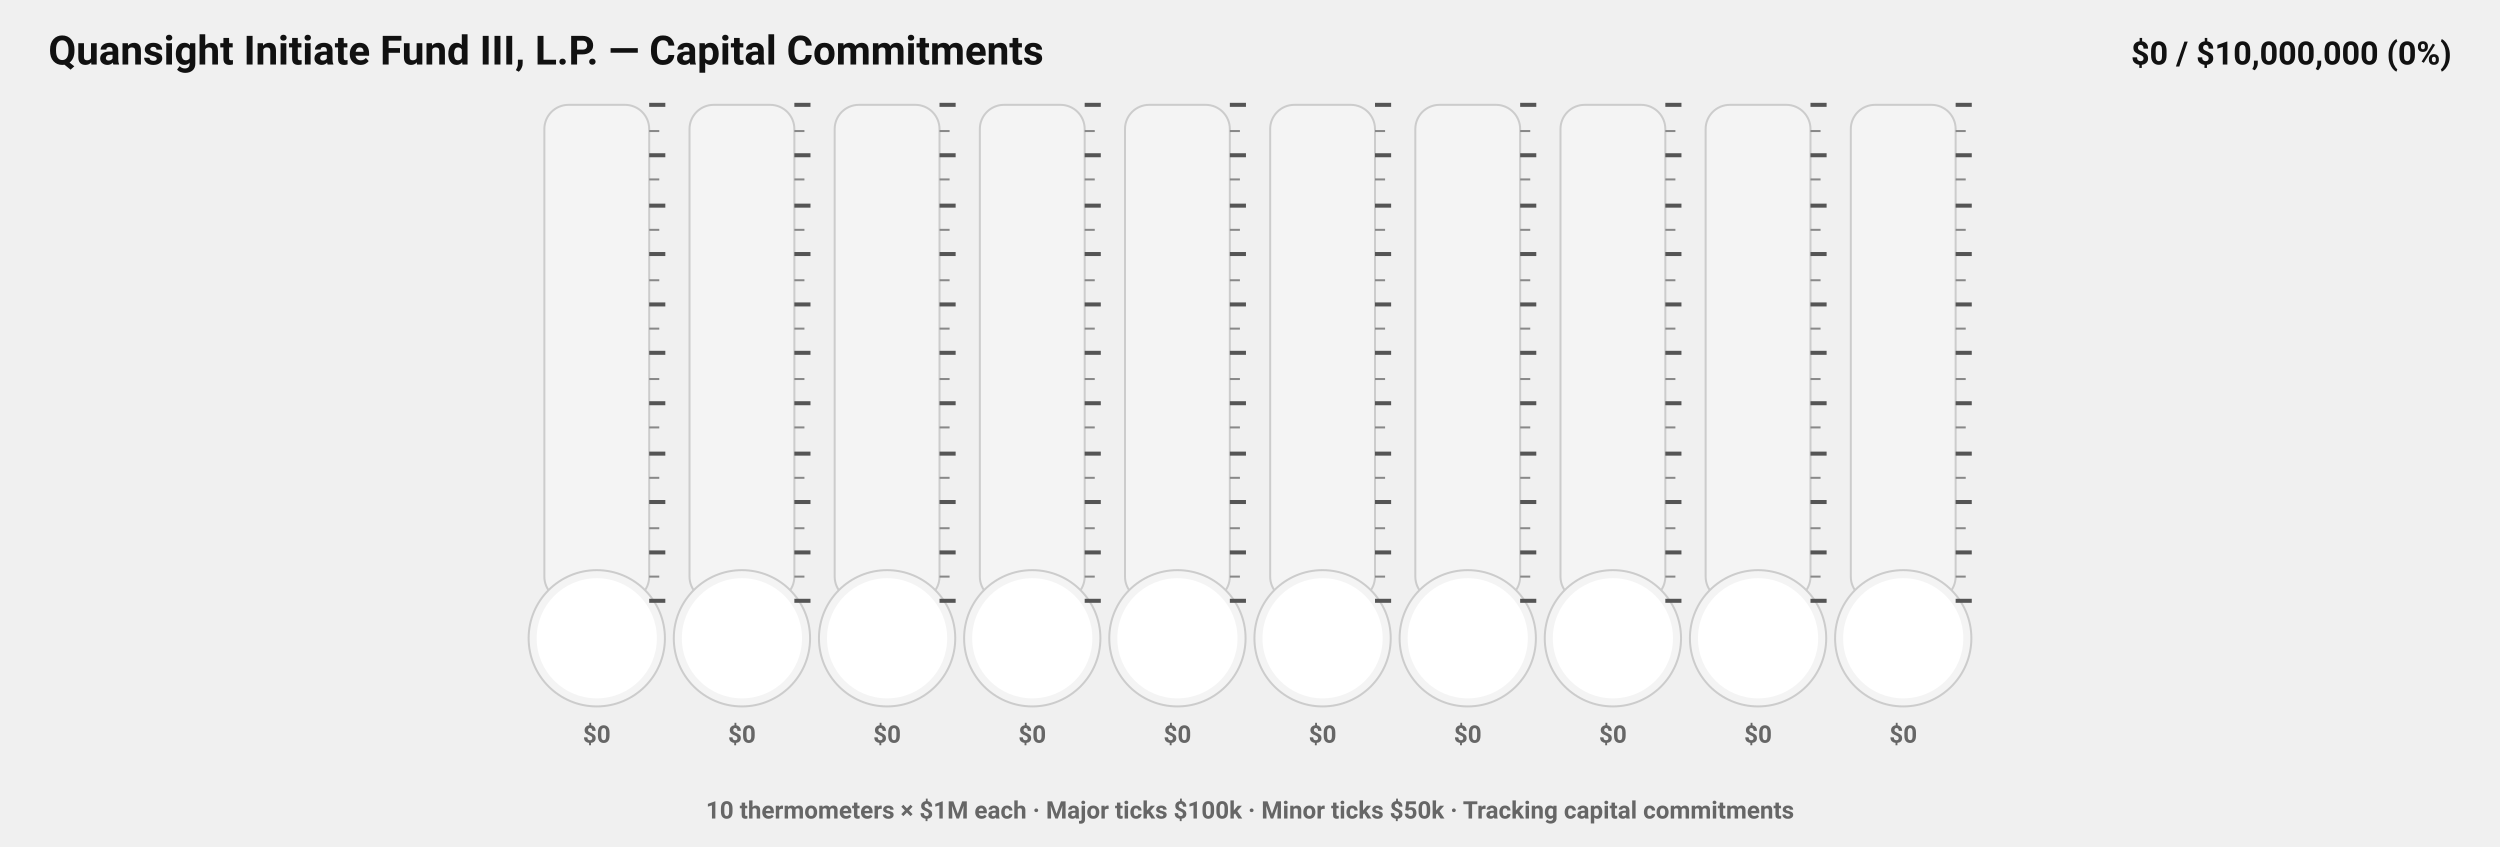
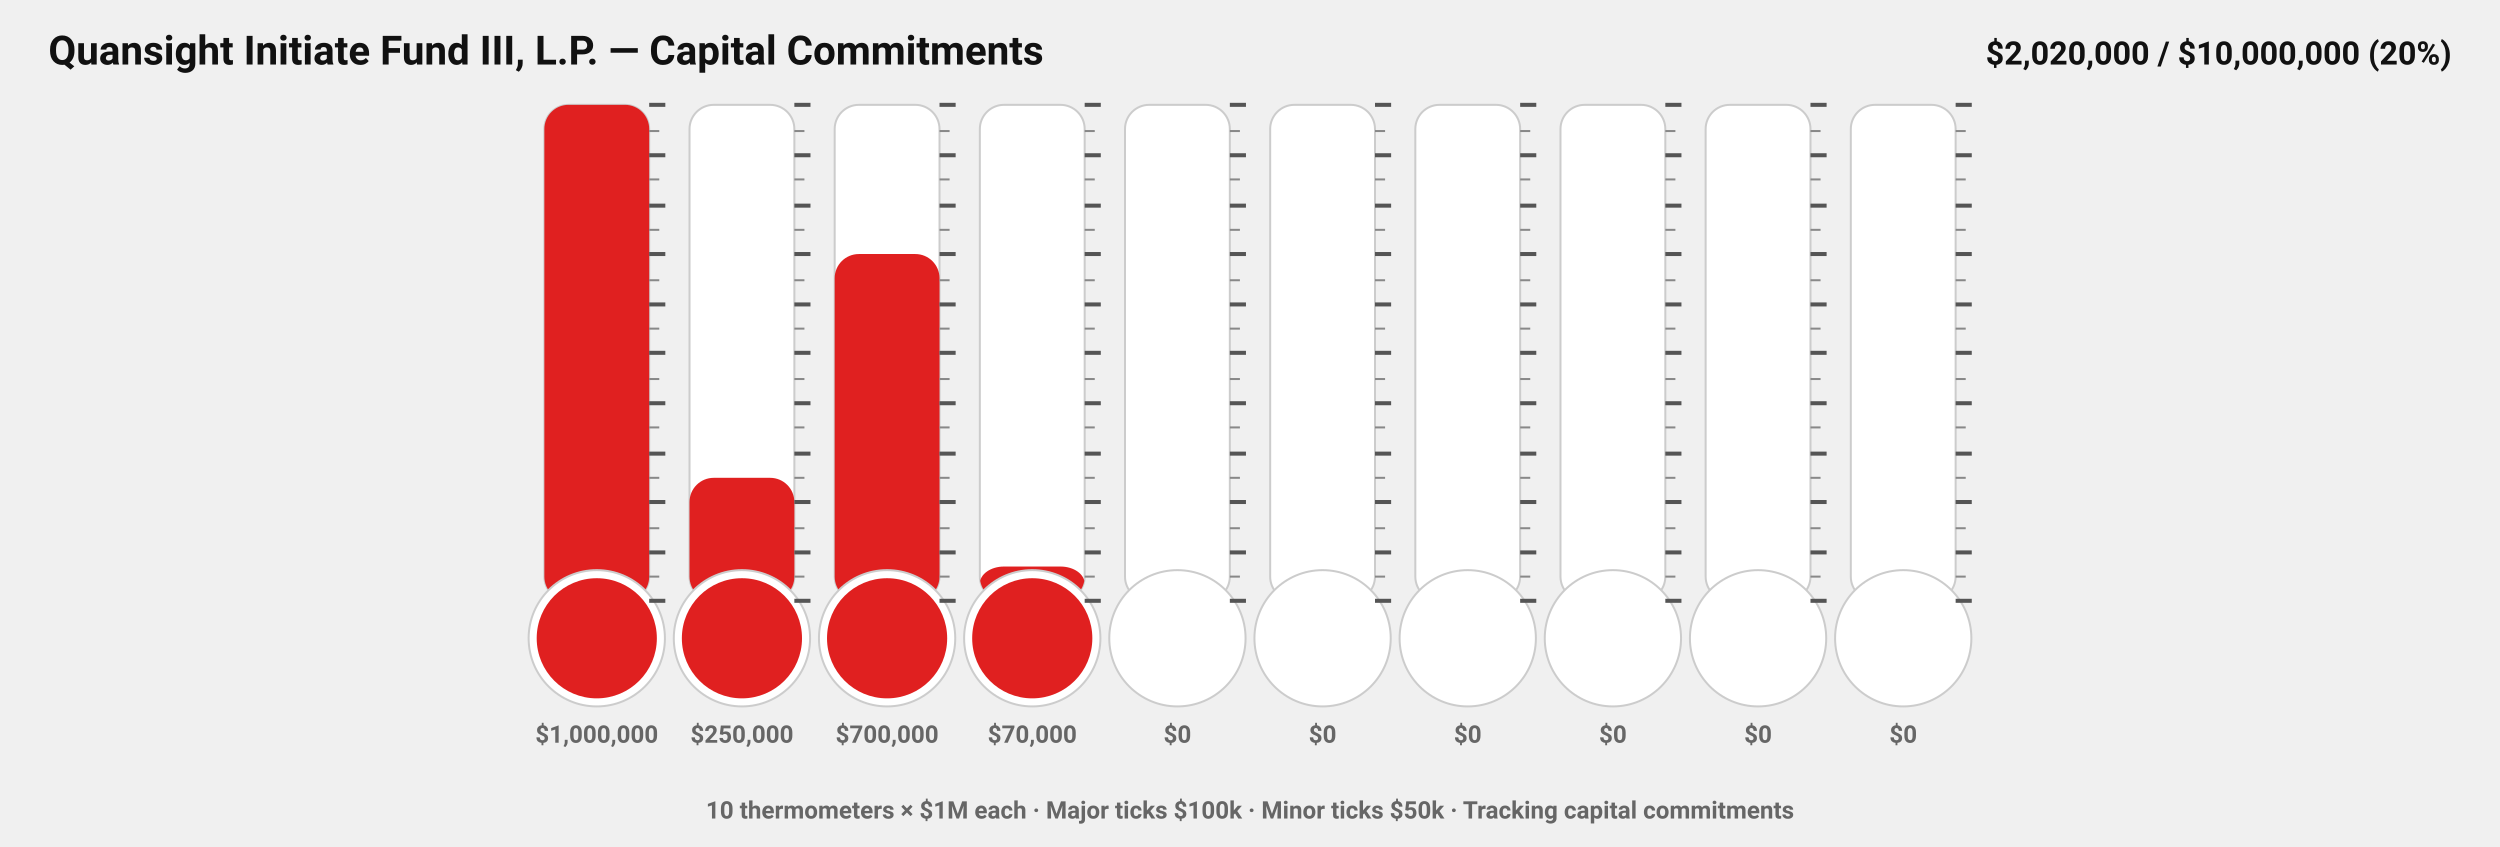
<svg xmlns="http://www.w3.org/2000/svg" width="1240" height="420" viewBox="0 0 1240 420">\n<defs>
-     <style>.title{font:700 20px system-ui,-apple-system,Segoe UI,Roboto,sans-serif;fill:#111}.label{font:600 13px system-ui,-apple-system,Segoe UI,Roboto,sans-serif;fill:#222}.value{font:700 16px system-ui,-apple-system,Segoe UI,Roboto,sans-serif;fill:#111}.tickMajor{stroke:#555}.tickMinor{stroke:#888}.tube{fill:#f4f4f4;stroke:#ccc}.segLbl{font:600 12px system-ui,-apple-system,Segoe UI,Roboto,sans-serif;fill:#666}</style>
-   </defs>\n<text x="24" y="32" class="title">Quansight Initiate Fund III, L.P. — Capital Commitments</text>\n<text x="1216" y="32" class="value" text-anchor="end">$0 / $10,000,000 (0%)</text>\n<rect x="270" y="52" rx="12" ry="12" width="52" height="246" class="tube" />\n<clipPath id="clipFill0">
-     <rect x="270" y="298" width="52" height="0" rx="12" ry="12" />
-   </clipPath>\n<rect x="270" y="52" rx="12" ry="12" width="52" height="246" fill="#e02020" clip-path="url(#clipFill0)" />\n<circle cx="296.0" cy="316.59" r="33.8" class="tube" />\n<circle cx="296.0" cy="316.59" r="29.8" fill="#ffffff" />\n<line x1="322" y1="298" x2="330" y2="298" class="tickMajor" stroke-width="2" />\n<line x1="322" y1="274" x2="330" y2="274" class="tickMajor" stroke-width="2" />\n<line x1="322" y1="249" x2="330" y2="249" class="tickMajor" stroke-width="2" />\n<line x1="322" y1="225" x2="330" y2="225" class="tickMajor" stroke-width="2" />\n<line x1="322" y1="200" x2="330" y2="200" class="tickMajor" stroke-width="2" />\n<line x1="322" y1="175" x2="330" y2="175" class="tickMajor" stroke-width="2" />\n<line x1="322" y1="151" x2="330" y2="151" class="tickMajor" stroke-width="2" />\n<line x1="322" y1="126" x2="330" y2="126" class="tickMajor" stroke-width="2" />\n<line x1="322" y1="102" x2="330" y2="102" class="tickMajor" stroke-width="2" />\n<line x1="322" y1="77" x2="330" y2="77" class="tickMajor" stroke-width="2" />\n<line x1="322" y1="52" x2="330" y2="52" class="tickMajor" stroke-width="2" />\n<line x1="322" y1="286" x2="327" y2="286" class="tickMinor" stroke-width="1" />\n<line x1="322" y1="262" x2="327" y2="262" class="tickMinor" stroke-width="1" />\n<line x1="322" y1="237" x2="327" y2="237" class="tickMinor" stroke-width="1" />\n<line x1="322" y1="212" x2="327" y2="212" class="tickMinor" stroke-width="1" />\n<line x1="322" y1="188" x2="327" y2="188" class="tickMinor" stroke-width="1" />\n<line x1="322" y1="163" x2="327" y2="163" class="tickMinor" stroke-width="1" />\n<line x1="322" y1="139" x2="327" y2="139" class="tickMinor" stroke-width="1" />\n<line x1="322" y1="114" x2="327" y2="114" class="tickMinor" stroke-width="1" />\n<line x1="322" y1="89" x2="327" y2="89" class="tickMinor" stroke-width="1" />\n<line x1="322" y1="65" x2="327" y2="65" class="tickMinor" stroke-width="1" />\n<text x="296.0" y="368.39" class="segLbl" text-anchor="middle">$0</text>\n<rect x="342" y="52" rx="12" ry="12" width="52" height="246" class="tube" />\n<clipPath id="clipFill1">
-     <rect x="342" y="298" width="52" height="0" rx="12" ry="12" />
-   </clipPath>\n<rect x="342" y="52" rx="12" ry="12" width="52" height="246" fill="#e02020" clip-path="url(#clipFill1)" />\n<circle cx="368.0" cy="316.59" r="33.8" class="tube" />\n<circle cx="368.0" cy="316.59" r="29.8" fill="#ffffff" />\n<line x1="394" y1="298" x2="402" y2="298" class="tickMajor" stroke-width="2" />\n<line x1="394" y1="274" x2="402" y2="274" class="tickMajor" stroke-width="2" />\n<line x1="394" y1="249" x2="402" y2="249" class="tickMajor" stroke-width="2" />\n<line x1="394" y1="225" x2="402" y2="225" class="tickMajor" stroke-width="2" />\n<line x1="394" y1="200" x2="402" y2="200" class="tickMajor" stroke-width="2" />\n<line x1="394" y1="175" x2="402" y2="175" class="tickMajor" stroke-width="2" />\n<line x1="394" y1="151" x2="402" y2="151" class="tickMajor" stroke-width="2" />\n<line x1="394" y1="126" x2="402" y2="126" class="tickMajor" stroke-width="2" />\n<line x1="394" y1="102" x2="402" y2="102" class="tickMajor" stroke-width="2" />\n<line x1="394" y1="77" x2="402" y2="77" class="tickMajor" stroke-width="2" />\n<line x1="394" y1="52" x2="402" y2="52" class="tickMajor" stroke-width="2" />\n<line x1="394" y1="286" x2="399" y2="286" class="tickMinor" stroke-width="1" />\n<line x1="394" y1="262" x2="399" y2="262" class="tickMinor" stroke-width="1" />\n<line x1="394" y1="237" x2="399" y2="237" class="tickMinor" stroke-width="1" />\n<line x1="394" y1="212" x2="399" y2="212" class="tickMinor" stroke-width="1" />\n<line x1="394" y1="188" x2="399" y2="188" class="tickMinor" stroke-width="1" />\n<line x1="394" y1="163" x2="399" y2="163" class="tickMinor" stroke-width="1" />\n<line x1="394" y1="139" x2="399" y2="139" class="tickMinor" stroke-width="1" />\n<line x1="394" y1="114" x2="399" y2="114" class="tickMinor" stroke-width="1" />\n<line x1="394" y1="89" x2="399" y2="89" class="tickMinor" stroke-width="1" />\n<line x1="394" y1="65" x2="399" y2="65" class="tickMinor" stroke-width="1" />\n<text x="368.0" y="368.39" class="segLbl" text-anchor="middle">$0</text>\n<rect x="414" y="52" rx="12" ry="12" width="52" height="246" class="tube" />\n<clipPath id="clipFill2">
-     <rect x="414" y="298" width="52" height="0" rx="12" ry="12" />
-   </clipPath>\n<rect x="414" y="52" rx="12" ry="12" width="52" height="246" fill="#e02020" clip-path="url(#clipFill2)" />\n<circle cx="440.0" cy="316.59" r="33.8" class="tube" />\n<circle cx="440.0" cy="316.59" r="29.8" fill="#ffffff" />\n<line x1="466" y1="298" x2="474" y2="298" class="tickMajor" stroke-width="2" />\n<line x1="466" y1="274" x2="474" y2="274" class="tickMajor" stroke-width="2" />\n<line x1="466" y1="249" x2="474" y2="249" class="tickMajor" stroke-width="2" />\n<line x1="466" y1="225" x2="474" y2="225" class="tickMajor" stroke-width="2" />\n<line x1="466" y1="200" x2="474" y2="200" class="tickMajor" stroke-width="2" />\n<line x1="466" y1="175" x2="474" y2="175" class="tickMajor" stroke-width="2" />\n<line x1="466" y1="151" x2="474" y2="151" class="tickMajor" stroke-width="2" />\n<line x1="466" y1="126" x2="474" y2="126" class="tickMajor" stroke-width="2" />\n<line x1="466" y1="102" x2="474" y2="102" class="tickMajor" stroke-width="2" />\n<line x1="466" y1="77" x2="474" y2="77" class="tickMajor" stroke-width="2" />\n<line x1="466" y1="52" x2="474" y2="52" class="tickMajor" stroke-width="2" />\n<line x1="466" y1="286" x2="471" y2="286" class="tickMinor" stroke-width="1" />\n<line x1="466" y1="262" x2="471" y2="262" class="tickMinor" stroke-width="1" />\n<line x1="466" y1="237" x2="471" y2="237" class="tickMinor" stroke-width="1" />\n<line x1="466" y1="212" x2="471" y2="212" class="tickMinor" stroke-width="1" />\n<line x1="466" y1="188" x2="471" y2="188" class="tickMinor" stroke-width="1" />\n<line x1="466" y1="163" x2="471" y2="163" class="tickMinor" stroke-width="1" />\n<line x1="466" y1="139" x2="471" y2="139" class="tickMinor" stroke-width="1" />\n<line x1="466" y1="114" x2="471" y2="114" class="tickMinor" stroke-width="1" />\n<line x1="466" y1="89" x2="471" y2="89" class="tickMinor" stroke-width="1" />\n<line x1="466" y1="65" x2="471" y2="65" class="tickMinor" stroke-width="1" />\n<text x="440.0" y="368.39" class="segLbl" text-anchor="middle">$0</text>\n<rect x="486" y="52" rx="12" ry="12" width="52" height="246" class="tube" />\n<clipPath id="clipFill3">
-     <rect x="486" y="298" width="52" height="0" rx="12" ry="12" />
-   </clipPath>\n<rect x="486" y="52" rx="12" ry="12" width="52" height="246" fill="#e02020" clip-path="url(#clipFill3)" />\n<circle cx="512.0" cy="316.59" r="33.8" class="tube" />\n<circle cx="512.0" cy="316.59" r="29.8" fill="#ffffff" />\n<line x1="538" y1="298" x2="546" y2="298" class="tickMajor" stroke-width="2" />\n<line x1="538" y1="274" x2="546" y2="274" class="tickMajor" stroke-width="2" />\n<line x1="538" y1="249" x2="546" y2="249" class="tickMajor" stroke-width="2" />\n<line x1="538" y1="225" x2="546" y2="225" class="tickMajor" stroke-width="2" />\n<line x1="538" y1="200" x2="546" y2="200" class="tickMajor" stroke-width="2" />\n<line x1="538" y1="175" x2="546" y2="175" class="tickMajor" stroke-width="2" />\n<line x1="538" y1="151" x2="546" y2="151" class="tickMajor" stroke-width="2" />\n<line x1="538" y1="126" x2="546" y2="126" class="tickMajor" stroke-width="2" />\n<line x1="538" y1="102" x2="546" y2="102" class="tickMajor" stroke-width="2" />\n<line x1="538" y1="77" x2="546" y2="77" class="tickMajor" stroke-width="2" />\n<line x1="538" y1="52" x2="546" y2="52" class="tickMajor" stroke-width="2" />\n<line x1="538" y1="286" x2="543" y2="286" class="tickMinor" stroke-width="1" />\n<line x1="538" y1="262" x2="543" y2="262" class="tickMinor" stroke-width="1" />\n<line x1="538" y1="237" x2="543" y2="237" class="tickMinor" stroke-width="1" />\n<line x1="538" y1="212" x2="543" y2="212" class="tickMinor" stroke-width="1" />\n<line x1="538" y1="188" x2="543" y2="188" class="tickMinor" stroke-width="1" />\n<line x1="538" y1="163" x2="543" y2="163" class="tickMinor" stroke-width="1" />\n<line x1="538" y1="139" x2="543" y2="139" class="tickMinor" stroke-width="1" />\n<line x1="538" y1="114" x2="543" y2="114" class="tickMinor" stroke-width="1" />\n<line x1="538" y1="89" x2="543" y2="89" class="tickMinor" stroke-width="1" />\n<line x1="538" y1="65" x2="543" y2="65" class="tickMinor" stroke-width="1" />\n<text x="512.0" y="368.39" class="segLbl" text-anchor="middle">$0</text>\n<rect x="558" y="52" rx="12" ry="12" width="52" height="246" class="tube" />\n<clipPath id="clipFill4">
+     <style>.title{font:700 20px system-ui,-apple-system,Segoe UI,Roboto,sans-serif;fill:#111}.label{font:600 13px system-ui,-apple-system,Segoe UI,Roboto,sans-serif;fill:#222}.value{font:700 16px system-ui,-apple-system,Segoe UI,Roboto,sans-serif;fill:#111}.tickMajor{stroke:#555}.tickMinor{stroke:#888}.tube{fill:#ffffff;stroke:#ccc}.segLbl{font:600 12px system-ui,-apple-system,Segoe UI,Roboto,sans-serif;fill:#666}</style>
+   </defs>\n<text x="24" y="32" class="title">Quansight Initiate Fund III, L.P. — Capital Commitments</text>\n<text x="1216" y="32" class="value" text-anchor="end">$2,020,000 / $10,000,000 (20%)</text>\n<rect x="270" y="52" rx="12" ry="12" width="52" height="246" class="tube" />\n<clipPath id="clipFill0">
+     <rect x="270" y="52" width="52" height="246" rx="12" ry="12" />
+   </clipPath>\n<rect x="270" y="52" rx="12" ry="12" width="52" height="246" fill="#e02020" clip-path="url(#clipFill0)" />\n<circle cx="296.0" cy="316.59" r="33.8" class="tube" />\n<circle cx="296.0" cy="316.59" r="29.8" fill="#e02020" />\n<line x1="322" y1="298" x2="330" y2="298" class="tickMajor" stroke-width="2" />\n<line x1="322" y1="274" x2="330" y2="274" class="tickMajor" stroke-width="2" />\n<line x1="322" y1="249" x2="330" y2="249" class="tickMajor" stroke-width="2" />\n<line x1="322" y1="225" x2="330" y2="225" class="tickMajor" stroke-width="2" />\n<line x1="322" y1="200" x2="330" y2="200" class="tickMajor" stroke-width="2" />\n<line x1="322" y1="175" x2="330" y2="175" class="tickMajor" stroke-width="2" />\n<line x1="322" y1="151" x2="330" y2="151" class="tickMajor" stroke-width="2" />\n<line x1="322" y1="126" x2="330" y2="126" class="tickMajor" stroke-width="2" />\n<line x1="322" y1="102" x2="330" y2="102" class="tickMajor" stroke-width="2" />\n<line x1="322" y1="77" x2="330" y2="77" class="tickMajor" stroke-width="2" />\n<line x1="322" y1="52" x2="330" y2="52" class="tickMajor" stroke-width="2" />\n<line x1="322" y1="286" x2="327" y2="286" class="tickMinor" stroke-width="1" />\n<line x1="322" y1="262" x2="327" y2="262" class="tickMinor" stroke-width="1" />\n<line x1="322" y1="237" x2="327" y2="237" class="tickMinor" stroke-width="1" />\n<line x1="322" y1="212" x2="327" y2="212" class="tickMinor" stroke-width="1" />\n<line x1="322" y1="188" x2="327" y2="188" class="tickMinor" stroke-width="1" />\n<line x1="322" y1="163" x2="327" y2="163" class="tickMinor" stroke-width="1" />\n<line x1="322" y1="139" x2="327" y2="139" class="tickMinor" stroke-width="1" />\n<line x1="322" y1="114" x2="327" y2="114" class="tickMinor" stroke-width="1" />\n<line x1="322" y1="89" x2="327" y2="89" class="tickMinor" stroke-width="1" />\n<line x1="322" y1="65" x2="327" y2="65" class="tickMinor" stroke-width="1" />\n<text x="296.0" y="368.39" class="segLbl" text-anchor="middle">$1,000,000</text>\n<rect x="342" y="52" rx="12" ry="12" width="52" height="246" class="tube" />\n<clipPath id="clipFill1">
+     <rect x="342" y="237" width="52" height="61" rx="12" ry="12" />
+   </clipPath>\n<rect x="342" y="52" rx="12" ry="12" width="52" height="246" fill="#e02020" clip-path="url(#clipFill1)" />\n<circle cx="368.0" cy="316.59" r="33.8" class="tube" />\n<circle cx="368.0" cy="316.59" r="29.8" fill="#e02020" />\n<line x1="394" y1="298" x2="402" y2="298" class="tickMajor" stroke-width="2" />\n<line x1="394" y1="274" x2="402" y2="274" class="tickMajor" stroke-width="2" />\n<line x1="394" y1="249" x2="402" y2="249" class="tickMajor" stroke-width="2" />\n<line x1="394" y1="225" x2="402" y2="225" class="tickMajor" stroke-width="2" />\n<line x1="394" y1="200" x2="402" y2="200" class="tickMajor" stroke-width="2" />\n<line x1="394" y1="175" x2="402" y2="175" class="tickMajor" stroke-width="2" />\n<line x1="394" y1="151" x2="402" y2="151" class="tickMajor" stroke-width="2" />\n<line x1="394" y1="126" x2="402" y2="126" class="tickMajor" stroke-width="2" />\n<line x1="394" y1="102" x2="402" y2="102" class="tickMajor" stroke-width="2" />\n<line x1="394" y1="77" x2="402" y2="77" class="tickMajor" stroke-width="2" />\n<line x1="394" y1="52" x2="402" y2="52" class="tickMajor" stroke-width="2" />\n<line x1="394" y1="286" x2="399" y2="286" class="tickMinor" stroke-width="1" />\n<line x1="394" y1="262" x2="399" y2="262" class="tickMinor" stroke-width="1" />\n<line x1="394" y1="237" x2="399" y2="237" class="tickMinor" stroke-width="1" />\n<line x1="394" y1="212" x2="399" y2="212" class="tickMinor" stroke-width="1" />\n<line x1="394" y1="188" x2="399" y2="188" class="tickMinor" stroke-width="1" />\n<line x1="394" y1="163" x2="399" y2="163" class="tickMinor" stroke-width="1" />\n<line x1="394" y1="139" x2="399" y2="139" class="tickMinor" stroke-width="1" />\n<line x1="394" y1="114" x2="399" y2="114" class="tickMinor" stroke-width="1" />\n<line x1="394" y1="89" x2="399" y2="89" class="tickMinor" stroke-width="1" />\n<line x1="394" y1="65" x2="399" y2="65" class="tickMinor" stroke-width="1" />\n<text x="368.0" y="368.39" class="segLbl" text-anchor="middle">$250,000</text>\n<rect x="414" y="52" rx="12" ry="12" width="52" height="246" class="tube" />\n<clipPath id="clipFill2">
+     <rect x="414" y="126" width="52" height="172" rx="12" ry="12" />
+   </clipPath>\n<rect x="414" y="52" rx="12" ry="12" width="52" height="246" fill="#e02020" clip-path="url(#clipFill2)" />\n<circle cx="440.0" cy="316.59" r="33.8" class="tube" />\n<circle cx="440.0" cy="316.59" r="29.8" fill="#e02020" />\n<line x1="466" y1="298" x2="474" y2="298" class="tickMajor" stroke-width="2" />\n<line x1="466" y1="274" x2="474" y2="274" class="tickMajor" stroke-width="2" />\n<line x1="466" y1="249" x2="474" y2="249" class="tickMajor" stroke-width="2" />\n<line x1="466" y1="225" x2="474" y2="225" class="tickMajor" stroke-width="2" />\n<line x1="466" y1="200" x2="474" y2="200" class="tickMajor" stroke-width="2" />\n<line x1="466" y1="175" x2="474" y2="175" class="tickMajor" stroke-width="2" />\n<line x1="466" y1="151" x2="474" y2="151" class="tickMajor" stroke-width="2" />\n<line x1="466" y1="126" x2="474" y2="126" class="tickMajor" stroke-width="2" />\n<line x1="466" y1="102" x2="474" y2="102" class="tickMajor" stroke-width="2" />\n<line x1="466" y1="77" x2="474" y2="77" class="tickMajor" stroke-width="2" />\n<line x1="466" y1="52" x2="474" y2="52" class="tickMajor" stroke-width="2" />\n<line x1="466" y1="286" x2="471" y2="286" class="tickMinor" stroke-width="1" />\n<line x1="466" y1="262" x2="471" y2="262" class="tickMinor" stroke-width="1" />\n<line x1="466" y1="237" x2="471" y2="237" class="tickMinor" stroke-width="1" />\n<line x1="466" y1="212" x2="471" y2="212" class="tickMinor" stroke-width="1" />\n<line x1="466" y1="188" x2="471" y2="188" class="tickMinor" stroke-width="1" />\n<line x1="466" y1="163" x2="471" y2="163" class="tickMinor" stroke-width="1" />\n<line x1="466" y1="139" x2="471" y2="139" class="tickMinor" stroke-width="1" />\n<line x1="466" y1="114" x2="471" y2="114" class="tickMinor" stroke-width="1" />\n<line x1="466" y1="89" x2="471" y2="89" class="tickMinor" stroke-width="1" />\n<line x1="466" y1="65" x2="471" y2="65" class="tickMinor" stroke-width="1" />\n<text x="440.0" y="368.39" class="segLbl" text-anchor="middle">$700,000</text>\n<rect x="486" y="52" rx="12" ry="12" width="52" height="246" class="tube" />\n<clipPath id="clipFill3">
+     <rect x="486" y="281" width="52" height="17" rx="12" ry="12" />
+   </clipPath>\n<rect x="486" y="52" rx="12" ry="12" width="52" height="246" fill="#e02020" clip-path="url(#clipFill3)" />\n<circle cx="512.0" cy="316.59" r="33.8" class="tube" />\n<circle cx="512.0" cy="316.59" r="29.8" fill="#e02020" />\n<line x1="538" y1="298" x2="546" y2="298" class="tickMajor" stroke-width="2" />\n<line x1="538" y1="274" x2="546" y2="274" class="tickMajor" stroke-width="2" />\n<line x1="538" y1="249" x2="546" y2="249" class="tickMajor" stroke-width="2" />\n<line x1="538" y1="225" x2="546" y2="225" class="tickMajor" stroke-width="2" />\n<line x1="538" y1="200" x2="546" y2="200" class="tickMajor" stroke-width="2" />\n<line x1="538" y1="175" x2="546" y2="175" class="tickMajor" stroke-width="2" />\n<line x1="538" y1="151" x2="546" y2="151" class="tickMajor" stroke-width="2" />\n<line x1="538" y1="126" x2="546" y2="126" class="tickMajor" stroke-width="2" />\n<line x1="538" y1="102" x2="546" y2="102" class="tickMajor" stroke-width="2" />\n<line x1="538" y1="77" x2="546" y2="77" class="tickMajor" stroke-width="2" />\n<line x1="538" y1="52" x2="546" y2="52" class="tickMajor" stroke-width="2" />\n<line x1="538" y1="286" x2="543" y2="286" class="tickMinor" stroke-width="1" />\n<line x1="538" y1="262" x2="543" y2="262" class="tickMinor" stroke-width="1" />\n<line x1="538" y1="237" x2="543" y2="237" class="tickMinor" stroke-width="1" />\n<line x1="538" y1="212" x2="543" y2="212" class="tickMinor" stroke-width="1" />\n<line x1="538" y1="188" x2="543" y2="188" class="tickMinor" stroke-width="1" />\n<line x1="538" y1="163" x2="543" y2="163" class="tickMinor" stroke-width="1" />\n<line x1="538" y1="139" x2="543" y2="139" class="tickMinor" stroke-width="1" />\n<line x1="538" y1="114" x2="543" y2="114" class="tickMinor" stroke-width="1" />\n<line x1="538" y1="89" x2="543" y2="89" class="tickMinor" stroke-width="1" />\n<line x1="538" y1="65" x2="543" y2="65" class="tickMinor" stroke-width="1" />\n<text x="512.0" y="368.39" class="segLbl" text-anchor="middle">$70,000</text>\n<rect x="558" y="52" rx="12" ry="12" width="52" height="246" class="tube" />\n<clipPath id="clipFill4">
    <rect x="558" y="298" width="52" height="0" rx="12" ry="12" />
  </clipPath>\n<rect x="558" y="52" rx="12" ry="12" width="52" height="246" fill="#e02020" clip-path="url(#clipFill4)" />\n<circle cx="584.0" cy="316.59" r="33.8" class="tube" />\n<circle cx="584.0" cy="316.59" r="29.8" fill="#ffffff" />\n<line x1="610" y1="298" x2="618" y2="298" class="tickMajor" stroke-width="2" />\n<line x1="610" y1="274" x2="618" y2="274" class="tickMajor" stroke-width="2" />\n<line x1="610" y1="249" x2="618" y2="249" class="tickMajor" stroke-width="2" />\n<line x1="610" y1="225" x2="618" y2="225" class="tickMajor" stroke-width="2" />\n<line x1="610" y1="200" x2="618" y2="200" class="tickMajor" stroke-width="2" />\n<line x1="610" y1="175" x2="618" y2="175" class="tickMajor" stroke-width="2" />\n<line x1="610" y1="151" x2="618" y2="151" class="tickMajor" stroke-width="2" />\n<line x1="610" y1="126" x2="618" y2="126" class="tickMajor" stroke-width="2" />\n<line x1="610" y1="102" x2="618" y2="102" class="tickMajor" stroke-width="2" />\n<line x1="610" y1="77" x2="618" y2="77" class="tickMajor" stroke-width="2" />\n<line x1="610" y1="52" x2="618" y2="52" class="tickMajor" stroke-width="2" />\n<line x1="610" y1="286" x2="615" y2="286" class="tickMinor" stroke-width="1" />\n<line x1="610" y1="262" x2="615" y2="262" class="tickMinor" stroke-width="1" />\n<line x1="610" y1="237" x2="615" y2="237" class="tickMinor" stroke-width="1" />\n<line x1="610" y1="212" x2="615" y2="212" class="tickMinor" stroke-width="1" />\n<line x1="610" y1="188" x2="615" y2="188" class="tickMinor" stroke-width="1" />\n<line x1="610" y1="163" x2="615" y2="163" class="tickMinor" stroke-width="1" />\n<line x1="610" y1="139" x2="615" y2="139" class="tickMinor" stroke-width="1" />\n<line x1="610" y1="114" x2="615" y2="114" class="tickMinor" stroke-width="1" />\n<line x1="610" y1="89" x2="615" y2="89" class="tickMinor" stroke-width="1" />\n<line x1="610" y1="65" x2="615" y2="65" class="tickMinor" stroke-width="1" />\n<text x="584.0" y="368.39" class="segLbl" text-anchor="middle">$0</text>\n<rect x="630" y="52" rx="12" ry="12" width="52" height="246" class="tube" />\n<clipPath id="clipFill5">
    <rect x="630" y="298" width="52" height="0" rx="12" ry="12" />
  </clipPath>\n<rect x="630" y="52" rx="12" ry="12" width="52" height="246" fill="#e02020" clip-path="url(#clipFill5)" />\n<circle cx="656.0" cy="316.59" r="33.8" class="tube" />\n<circle cx="656.0" cy="316.59" r="29.8" fill="#ffffff" />\n<line x1="682" y1="298" x2="690" y2="298" class="tickMajor" stroke-width="2" />\n<line x1="682" y1="274" x2="690" y2="274" class="tickMajor" stroke-width="2" />\n<line x1="682" y1="249" x2="690" y2="249" class="tickMajor" stroke-width="2" />\n<line x1="682" y1="225" x2="690" y2="225" class="tickMajor" stroke-width="2" />\n<line x1="682" y1="200" x2="690" y2="200" class="tickMajor" stroke-width="2" />\n<line x1="682" y1="175" x2="690" y2="175" class="tickMajor" stroke-width="2" />\n<line x1="682" y1="151" x2="690" y2="151" class="tickMajor" stroke-width="2" />\n<line x1="682" y1="126" x2="690" y2="126" class="tickMajor" stroke-width="2" />\n<line x1="682" y1="102" x2="690" y2="102" class="tickMajor" stroke-width="2" />\n<line x1="682" y1="77" x2="690" y2="77" class="tickMajor" stroke-width="2" />\n<line x1="682" y1="52" x2="690" y2="52" class="tickMajor" stroke-width="2" />\n<line x1="682" y1="286" x2="687" y2="286" class="tickMinor" stroke-width="1" />\n<line x1="682" y1="262" x2="687" y2="262" class="tickMinor" stroke-width="1" />\n<line x1="682" y1="237" x2="687" y2="237" class="tickMinor" stroke-width="1" />\n<line x1="682" y1="212" x2="687" y2="212" class="tickMinor" stroke-width="1" />\n<line x1="682" y1="188" x2="687" y2="188" class="tickMinor" stroke-width="1" />\n<line x1="682" y1="163" x2="687" y2="163" class="tickMinor" stroke-width="1" />\n<line x1="682" y1="139" x2="687" y2="139" class="tickMinor" stroke-width="1" />\n<line x1="682" y1="114" x2="687" y2="114" class="tickMinor" stroke-width="1" />\n<line x1="682" y1="89" x2="687" y2="89" class="tickMinor" stroke-width="1" />\n<line x1="682" y1="65" x2="687" y2="65" class="tickMinor" stroke-width="1" />\n<text x="656.0" y="368.39" class="segLbl" text-anchor="middle">$0</text>\n<rect x="702" y="52" rx="12" ry="12" width="52" height="246" class="tube" />\n<clipPath id="clipFill6">
    <rect x="702" y="298" width="52" height="0" rx="12" ry="12" />
  </clipPath>\n<rect x="702" y="52" rx="12" ry="12" width="52" height="246" fill="#e02020" clip-path="url(#clipFill6)" />\n<circle cx="728.0" cy="316.59" r="33.8" class="tube" />\n<circle cx="728.0" cy="316.59" r="29.8" fill="#ffffff" />\n<line x1="754" y1="298" x2="762" y2="298" class="tickMajor" stroke-width="2" />\n<line x1="754" y1="274" x2="762" y2="274" class="tickMajor" stroke-width="2" />\n<line x1="754" y1="249" x2="762" y2="249" class="tickMajor" stroke-width="2" />\n<line x1="754" y1="225" x2="762" y2="225" class="tickMajor" stroke-width="2" />\n<line x1="754" y1="200" x2="762" y2="200" class="tickMajor" stroke-width="2" />\n<line x1="754" y1="175" x2="762" y2="175" class="tickMajor" stroke-width="2" />\n<line x1="754" y1="151" x2="762" y2="151" class="tickMajor" stroke-width="2" />\n<line x1="754" y1="126" x2="762" y2="126" class="tickMajor" stroke-width="2" />\n<line x1="754" y1="102" x2="762" y2="102" class="tickMajor" stroke-width="2" />\n<line x1="754" y1="77" x2="762" y2="77" class="tickMajor" stroke-width="2" />\n<line x1="754" y1="52" x2="762" y2="52" class="tickMajor" stroke-width="2" />\n<line x1="754" y1="286" x2="759" y2="286" class="tickMinor" stroke-width="1" />\n<line x1="754" y1="262" x2="759" y2="262" class="tickMinor" stroke-width="1" />\n<line x1="754" y1="237" x2="759" y2="237" class="tickMinor" stroke-width="1" />\n<line x1="754" y1="212" x2="759" y2="212" class="tickMinor" stroke-width="1" />\n<line x1="754" y1="188" x2="759" y2="188" class="tickMinor" stroke-width="1" />\n<line x1="754" y1="163" x2="759" y2="163" class="tickMinor" stroke-width="1" />\n<line x1="754" y1="139" x2="759" y2="139" class="tickMinor" stroke-width="1" />\n<line x1="754" y1="114" x2="759" y2="114" class="tickMinor" stroke-width="1" />\n<line x1="754" y1="89" x2="759" y2="89" class="tickMinor" stroke-width="1" />\n<line x1="754" y1="65" x2="759" y2="65" class="tickMinor" stroke-width="1" />\n<text x="728.0" y="368.39" class="segLbl" text-anchor="middle">$0</text>\n<rect x="774" y="52" rx="12" ry="12" width="52" height="246" class="tube" />\n<clipPath id="clipFill7">
    <rect x="774" y="298" width="52" height="0" rx="12" ry="12" />
  </clipPath>\n<rect x="774" y="52" rx="12" ry="12" width="52" height="246" fill="#e02020" clip-path="url(#clipFill7)" />\n<circle cx="800.0" cy="316.59" r="33.8" class="tube" />\n<circle cx="800.0" cy="316.59" r="29.8" fill="#ffffff" />\n<line x1="826" y1="298" x2="834" y2="298" class="tickMajor" stroke-width="2" />\n<line x1="826" y1="274" x2="834" y2="274" class="tickMajor" stroke-width="2" />\n<line x1="826" y1="249" x2="834" y2="249" class="tickMajor" stroke-width="2" />\n<line x1="826" y1="225" x2="834" y2="225" class="tickMajor" stroke-width="2" />\n<line x1="826" y1="200" x2="834" y2="200" class="tickMajor" stroke-width="2" />\n<line x1="826" y1="175" x2="834" y2="175" class="tickMajor" stroke-width="2" />\n<line x1="826" y1="151" x2="834" y2="151" class="tickMajor" stroke-width="2" />\n<line x1="826" y1="126" x2="834" y2="126" class="tickMajor" stroke-width="2" />\n<line x1="826" y1="102" x2="834" y2="102" class="tickMajor" stroke-width="2" />\n<line x1="826" y1="77" x2="834" y2="77" class="tickMajor" stroke-width="2" />\n<line x1="826" y1="52" x2="834" y2="52" class="tickMajor" stroke-width="2" />\n<line x1="826" y1="286" x2="831" y2="286" class="tickMinor" stroke-width="1" />\n<line x1="826" y1="262" x2="831" y2="262" class="tickMinor" stroke-width="1" />\n<line x1="826" y1="237" x2="831" y2="237" class="tickMinor" stroke-width="1" />\n<line x1="826" y1="212" x2="831" y2="212" class="tickMinor" stroke-width="1" />\n<line x1="826" y1="188" x2="831" y2="188" class="tickMinor" stroke-width="1" />\n<line x1="826" y1="163" x2="831" y2="163" class="tickMinor" stroke-width="1" />\n<line x1="826" y1="139" x2="831" y2="139" class="tickMinor" stroke-width="1" />\n<line x1="826" y1="114" x2="831" y2="114" class="tickMinor" stroke-width="1" />\n<line x1="826" y1="89" x2="831" y2="89" class="tickMinor" stroke-width="1" />\n<line x1="826" y1="65" x2="831" y2="65" class="tickMinor" stroke-width="1" />\n<text x="800.0" y="368.39" class="segLbl" text-anchor="middle">$0</text>\n<rect x="846" y="52" rx="12" ry="12" width="52" height="246" class="tube" />\n<clipPath id="clipFill8">
    <rect x="846" y="298" width="52" height="0" rx="12" ry="12" />
  </clipPath>\n<rect x="846" y="52" rx="12" ry="12" width="52" height="246" fill="#e02020" clip-path="url(#clipFill8)" />\n<circle cx="872.0" cy="316.59" r="33.8" class="tube" />\n<circle cx="872.0" cy="316.59" r="29.8" fill="#ffffff" />\n<line x1="898" y1="298" x2="906" y2="298" class="tickMajor" stroke-width="2" />\n<line x1="898" y1="274" x2="906" y2="274" class="tickMajor" stroke-width="2" />\n<line x1="898" y1="249" x2="906" y2="249" class="tickMajor" stroke-width="2" />\n<line x1="898" y1="225" x2="906" y2="225" class="tickMajor" stroke-width="2" />\n<line x1="898" y1="200" x2="906" y2="200" class="tickMajor" stroke-width="2" />\n<line x1="898" y1="175" x2="906" y2="175" class="tickMajor" stroke-width="2" />\n<line x1="898" y1="151" x2="906" y2="151" class="tickMajor" stroke-width="2" />\n<line x1="898" y1="126" x2="906" y2="126" class="tickMajor" stroke-width="2" />\n<line x1="898" y1="102" x2="906" y2="102" class="tickMajor" stroke-width="2" />\n<line x1="898" y1="77" x2="906" y2="77" class="tickMajor" stroke-width="2" />\n<line x1="898" y1="52" x2="906" y2="52" class="tickMajor" stroke-width="2" />\n<line x1="898" y1="286" x2="903" y2="286" class="tickMinor" stroke-width="1" />\n<line x1="898" y1="262" x2="903" y2="262" class="tickMinor" stroke-width="1" />\n<line x1="898" y1="237" x2="903" y2="237" class="tickMinor" stroke-width="1" />\n<line x1="898" y1="212" x2="903" y2="212" class="tickMinor" stroke-width="1" />\n<line x1="898" y1="188" x2="903" y2="188" class="tickMinor" stroke-width="1" />\n<line x1="898" y1="163" x2="903" y2="163" class="tickMinor" stroke-width="1" />\n<line x1="898" y1="139" x2="903" y2="139" class="tickMinor" stroke-width="1" />\n<line x1="898" y1="114" x2="903" y2="114" class="tickMinor" stroke-width="1" />\n<line x1="898" y1="89" x2="903" y2="89" class="tickMinor" stroke-width="1" />\n<line x1="898" y1="65" x2="903" y2="65" class="tickMinor" stroke-width="1" />\n<text x="872.0" y="368.39" class="segLbl" text-anchor="middle">$0</text>\n<rect x="918" y="52" rx="12" ry="12" width="52" height="246" class="tube" />\n<clipPath id="clipFill9">
    <rect x="918" y="298" width="52" height="0" rx="12" ry="12" />
  </clipPath>\n<rect x="918" y="52" rx="12" ry="12" width="52" height="246" fill="#e02020" clip-path="url(#clipFill9)" />\n<circle cx="944.0" cy="316.59" r="33.8" class="tube" />\n<circle cx="944.0" cy="316.59" r="29.8" fill="#ffffff" />\n<line x1="970" y1="298" x2="978" y2="298" class="tickMajor" stroke-width="2" />\n<line x1="970" y1="274" x2="978" y2="274" class="tickMajor" stroke-width="2" />\n<line x1="970" y1="249" x2="978" y2="249" class="tickMajor" stroke-width="2" />\n<line x1="970" y1="225" x2="978" y2="225" class="tickMajor" stroke-width="2" />\n<line x1="970" y1="200" x2="978" y2="200" class="tickMajor" stroke-width="2" />\n<line x1="970" y1="175" x2="978" y2="175" class="tickMajor" stroke-width="2" />\n<line x1="970" y1="151" x2="978" y2="151" class="tickMajor" stroke-width="2" />\n<line x1="970" y1="126" x2="978" y2="126" class="tickMajor" stroke-width="2" />\n<line x1="970" y1="102" x2="978" y2="102" class="tickMajor" stroke-width="2" />\n<line x1="970" y1="77" x2="978" y2="77" class="tickMajor" stroke-width="2" />\n<line x1="970" y1="52" x2="978" y2="52" class="tickMajor" stroke-width="2" />\n<line x1="970" y1="286" x2="975" y2="286" class="tickMinor" stroke-width="1" />\n<line x1="970" y1="262" x2="975" y2="262" class="tickMinor" stroke-width="1" />\n<line x1="970" y1="237" x2="975" y2="237" class="tickMinor" stroke-width="1" />\n<line x1="970" y1="212" x2="975" y2="212" class="tickMinor" stroke-width="1" />\n<line x1="970" y1="188" x2="975" y2="188" class="tickMinor" stroke-width="1" />\n<line x1="970" y1="163" x2="975" y2="163" class="tickMinor" stroke-width="1" />\n<line x1="970" y1="139" x2="975" y2="139" class="tickMinor" stroke-width="1" />\n<line x1="970" y1="114" x2="975" y2="114" class="tickMinor" stroke-width="1" />\n<line x1="970" y1="89" x2="975" y2="89" class="tickMinor" stroke-width="1" />\n<line x1="970" y1="65" x2="975" y2="65" class="tickMinor" stroke-width="1" />\n<text x="944.0" y="368.39" class="segLbl" text-anchor="middle">$0</text>\n<text x="620.0" y="406" class="segLbl" text-anchor="middle">10 thermometers × $1M each · Major ticks $100k · Minor ticks $50k · Tracking capital commitments</text>\n</svg>
